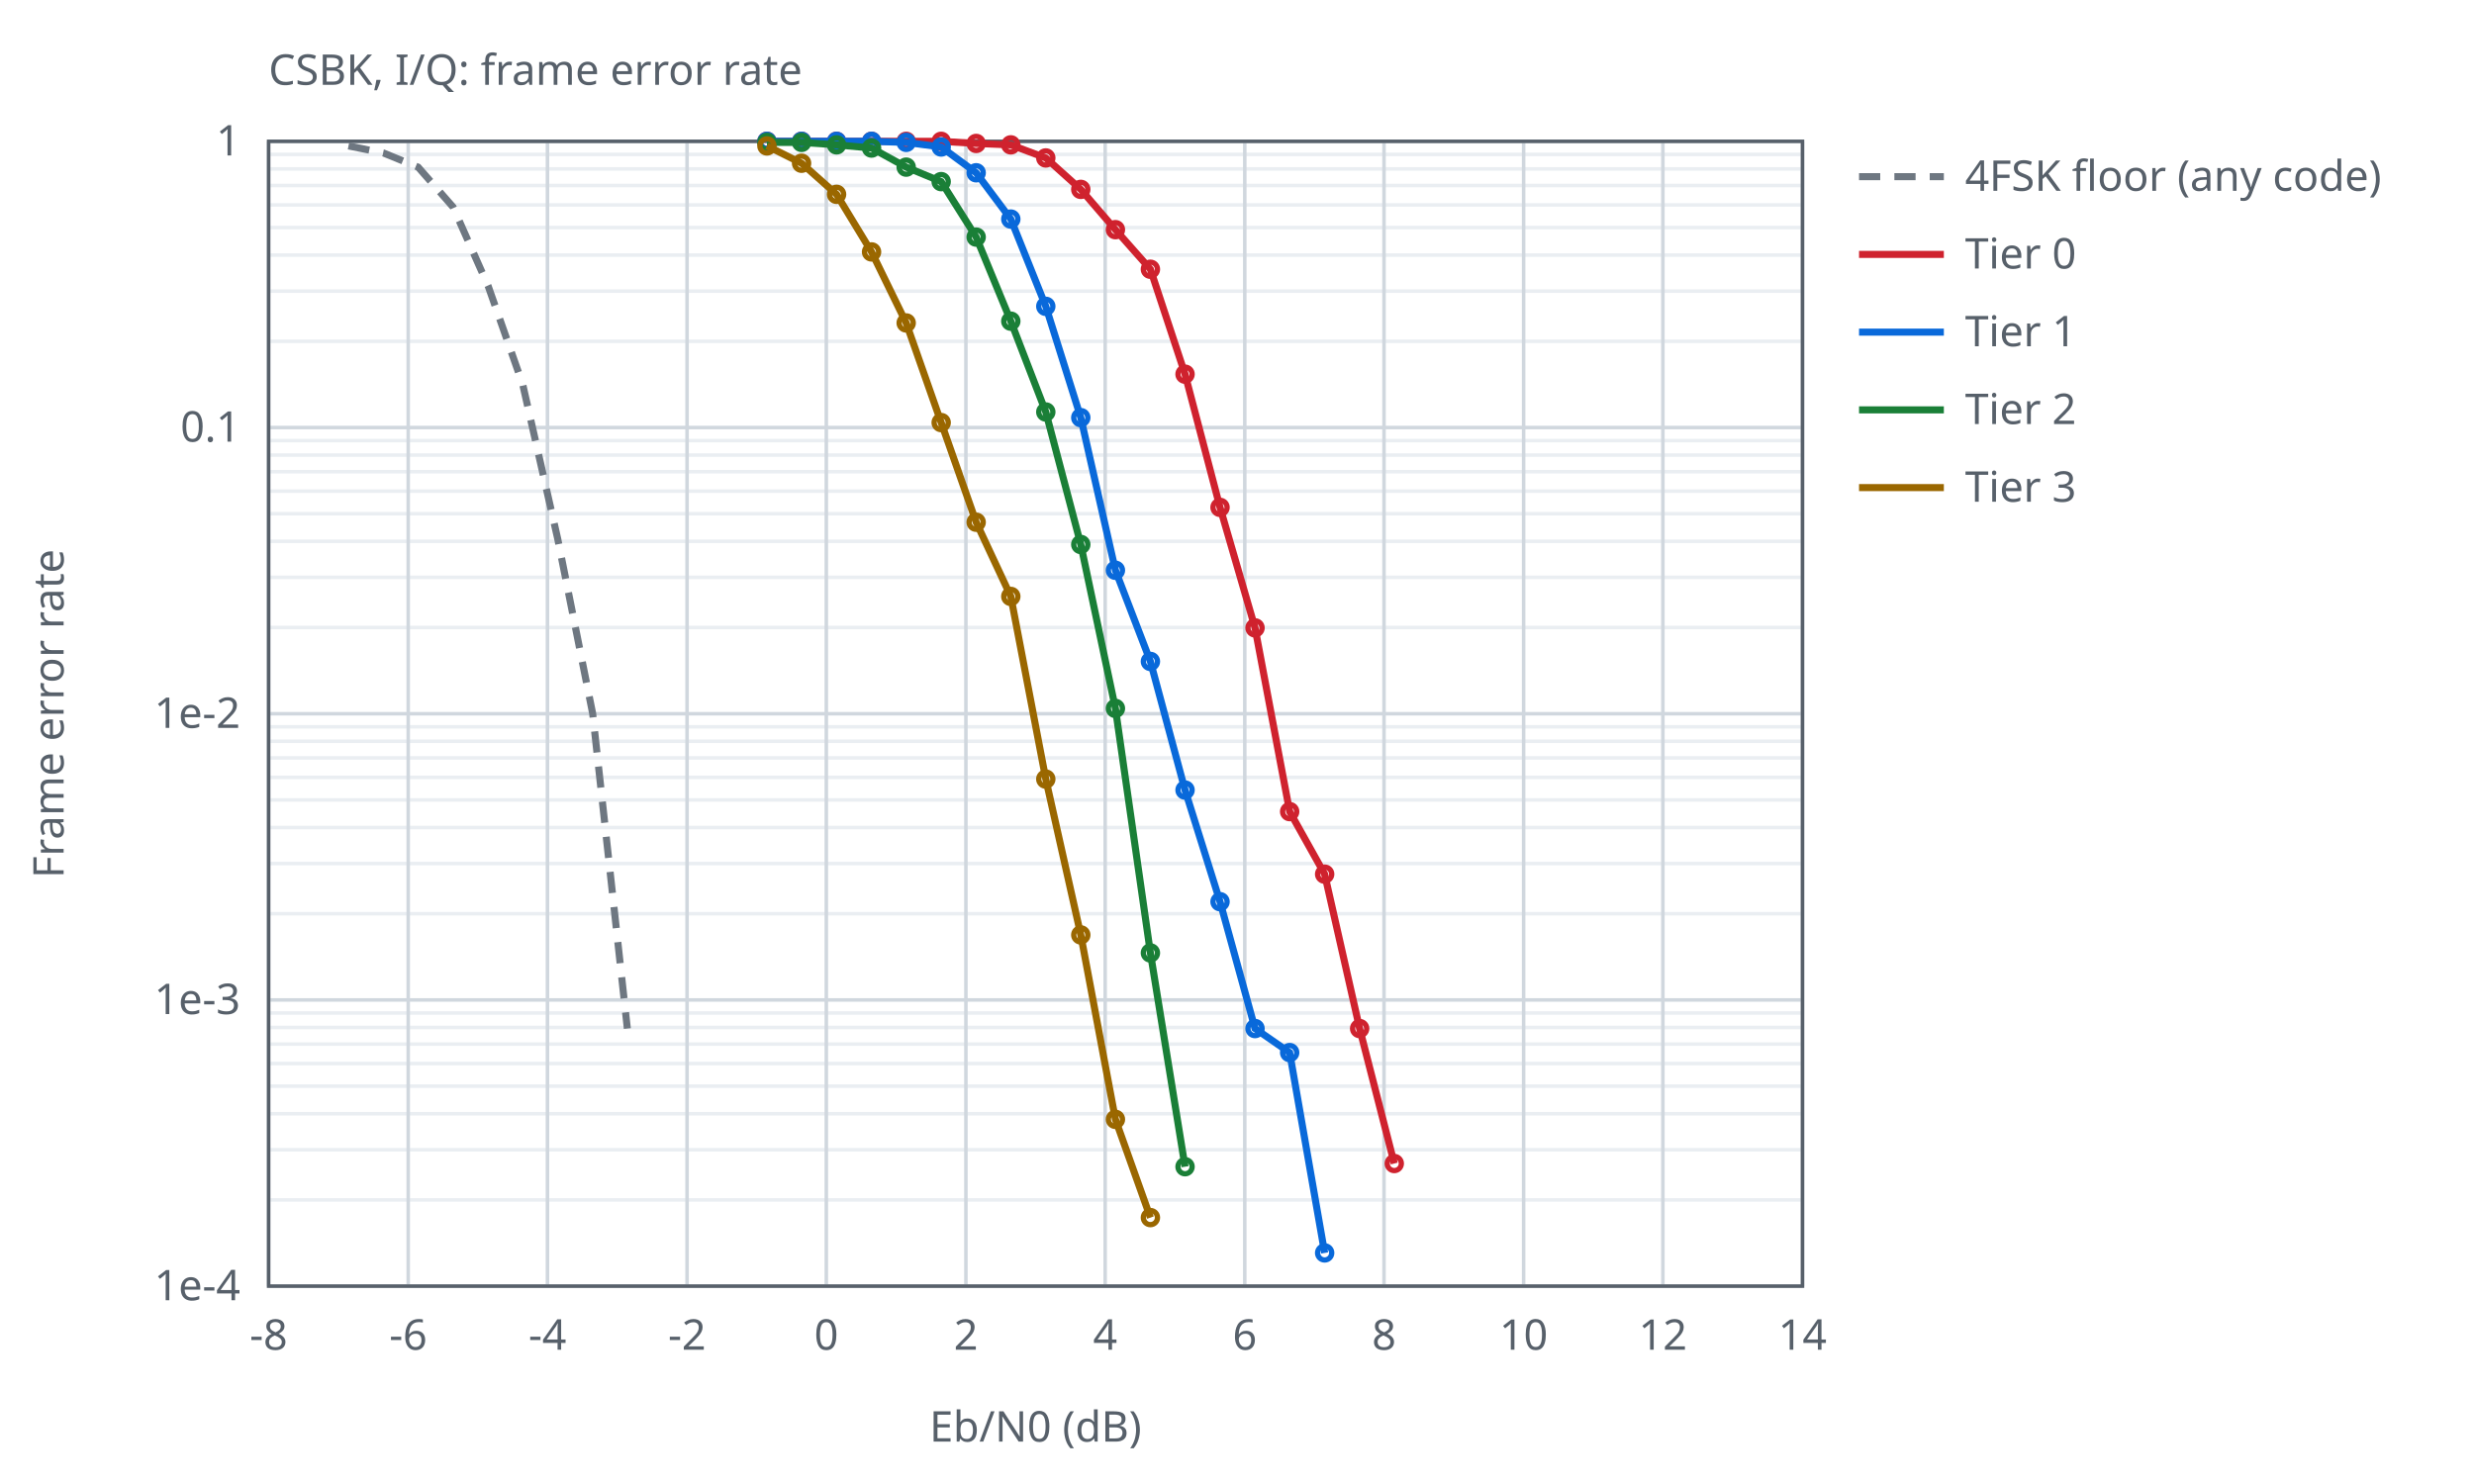
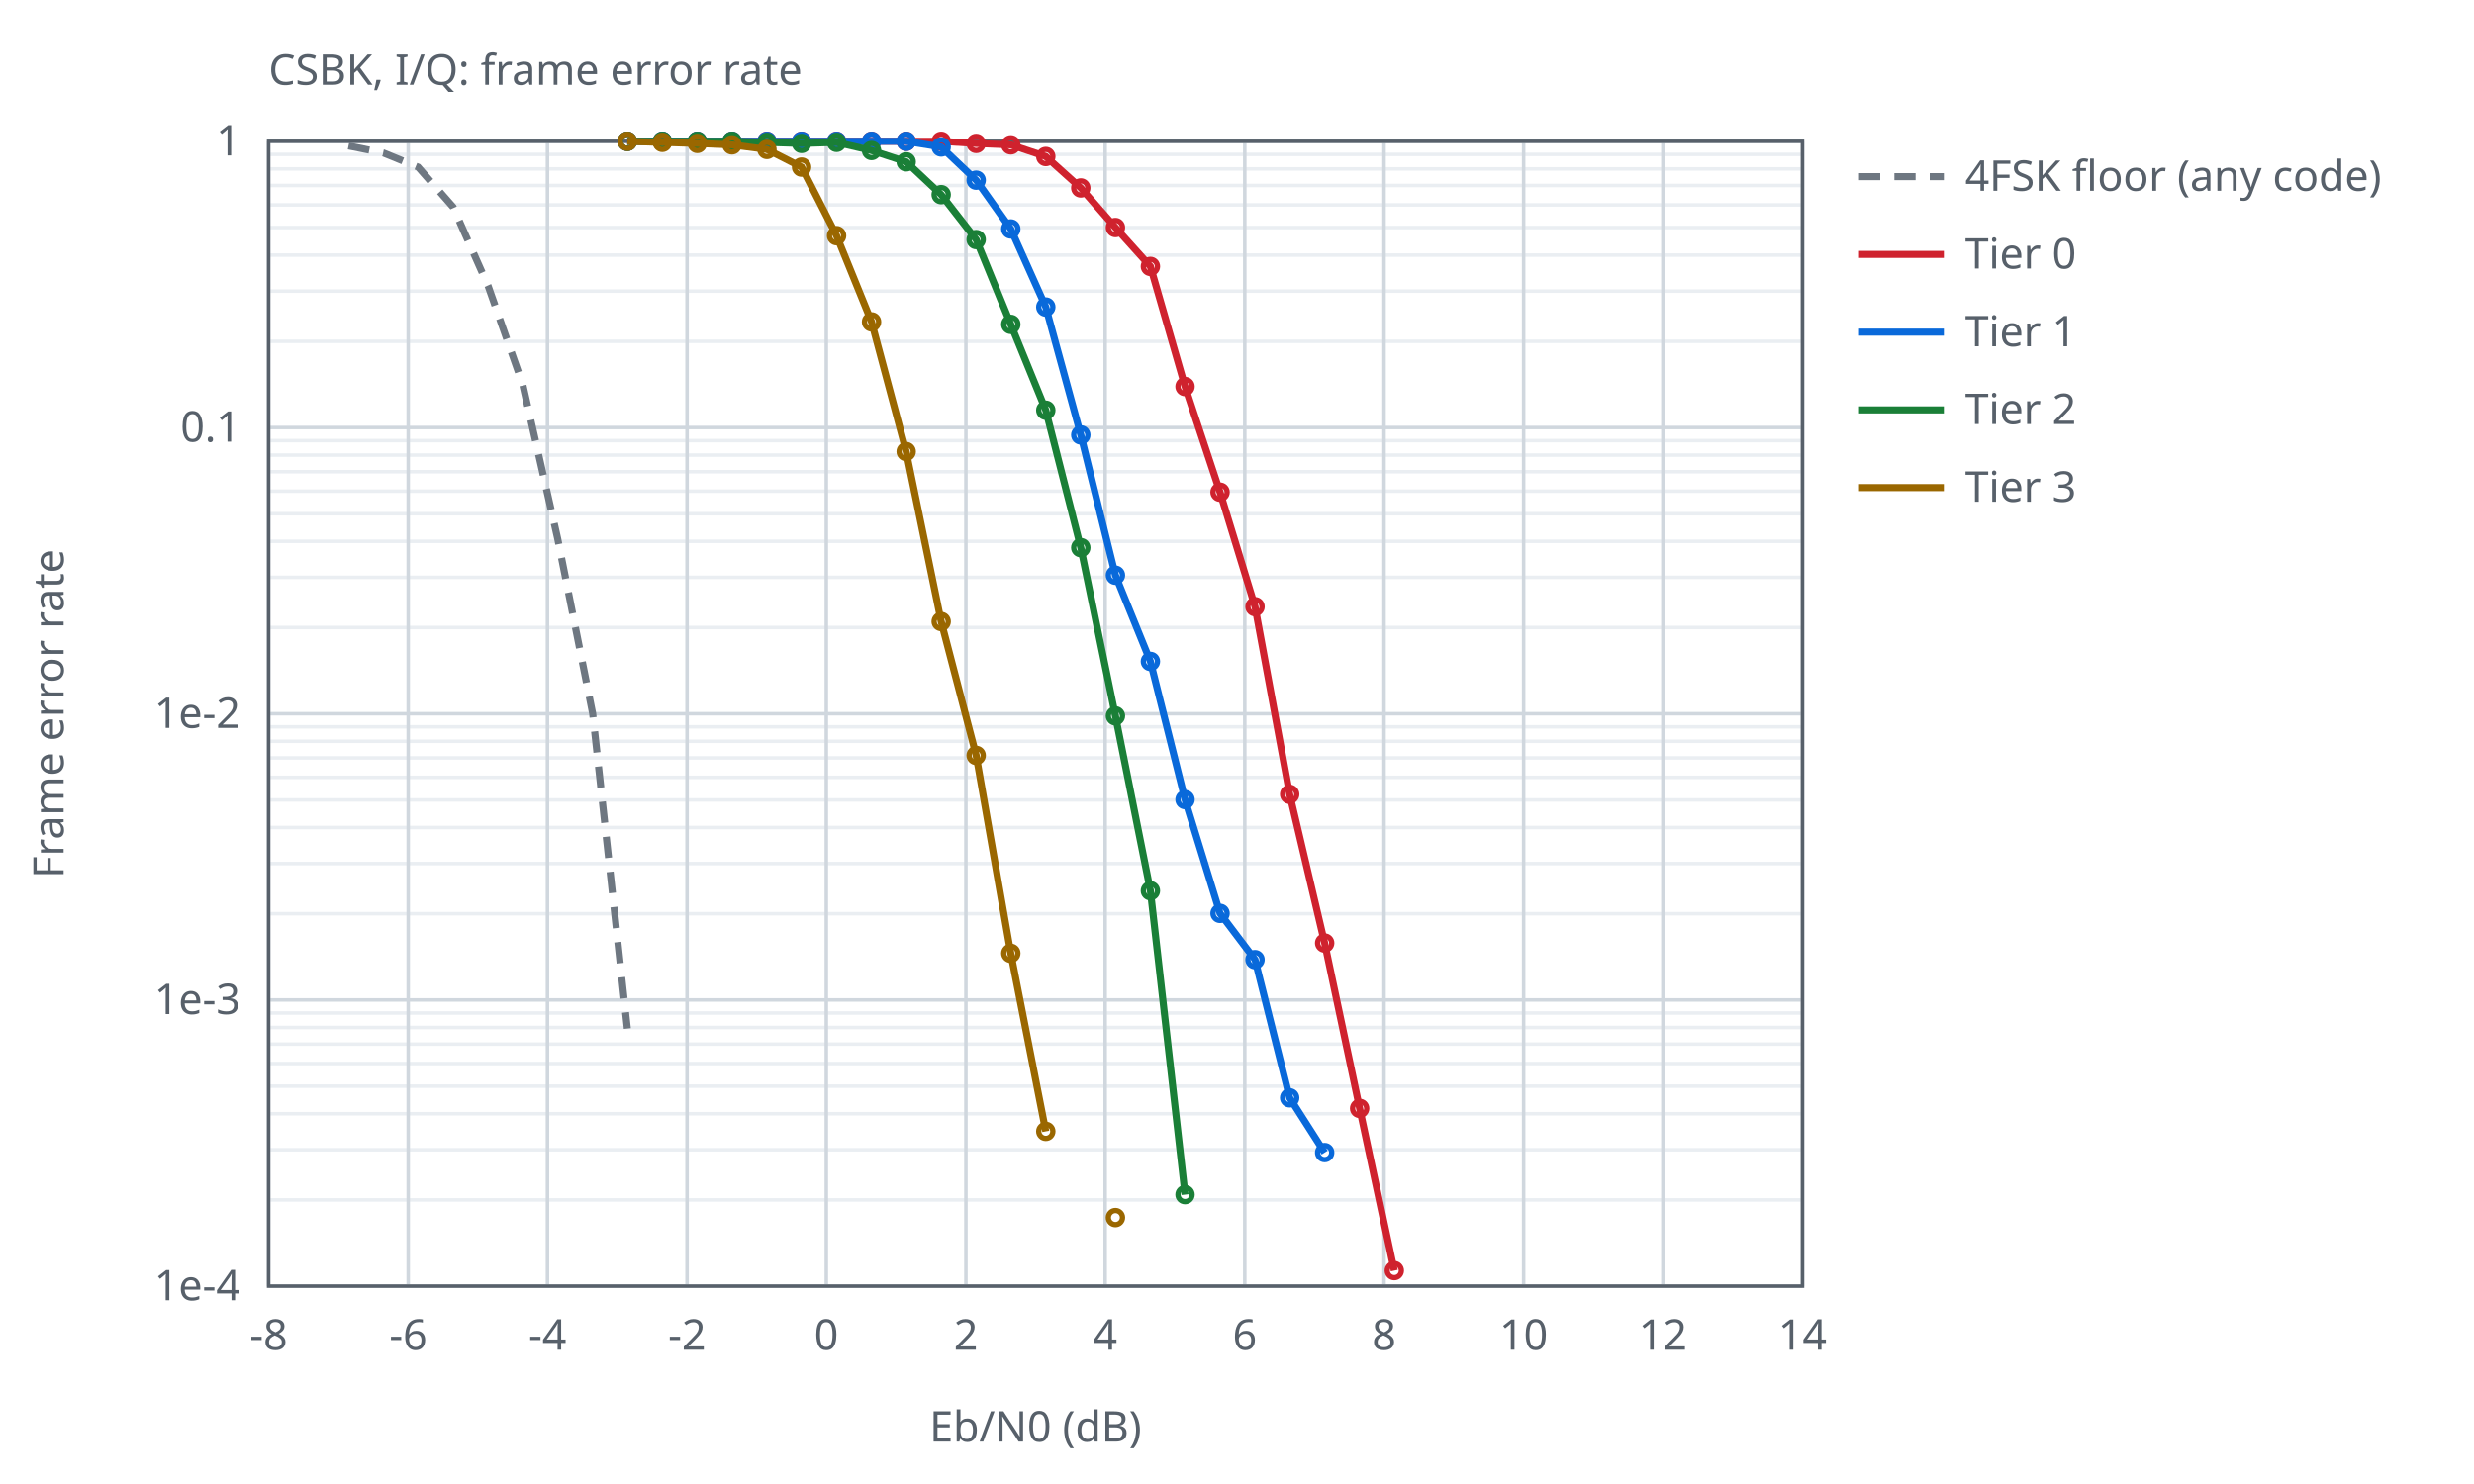
<svg xmlns="http://www.w3.org/2000/svg" width="700" height="420" viewBox="0 0 700 420">
  <style>text{font-family:sans-serif;font-size:12px;fill:#57606a}.ax{stroke:#57606a;stroke-width:1;fill:none}.gr{stroke:#d0d7de;stroke-width:1}.mi{stroke:#eaeef2;stroke-width:1}.r0{stroke:#6e7781}.r1{stroke:#bc4c00}.r2{stroke:#8250df}.s1{stroke:#cf222e}.s2{stroke:#0969da}.s3{stroke:#1a7f37}.s4{stroke:#9a6700}.l{fill:none;stroke-width:2}.p{fill:none;stroke-width:1.5}@media (prefers-color-scheme:dark){text{fill:#c9d1d9}.ax{stroke:#8b949e}.gr{stroke:#30363d}.mi{stroke:#21262d}.r0{stroke:#8b949e}.r1{stroke:#f0883e}.r2{stroke:#d2a8ff}.s1{stroke:#ff7b72}.s2{stroke:#58a6ff}.s3{stroke:#3fb950}.s4{stroke:#d29922}}</style>
  <text x="76.0" y="24">CSBK, I/Q: frame error rate</text>
  <line class="mi" x1="76.0" y1="96.6" x2="510.0" y2="96.6" />
  <line class="mi" x1="76.0" y1="82.4" x2="510.0" y2="82.4" />
  <line class="mi" x1="76.0" y1="72.2" x2="510.0" y2="72.2" />
  <line class="mi" x1="76.0" y1="64.4" x2="510.0" y2="64.4" />
  <line class="mi" x1="76.0" y1="58.0" x2="510.0" y2="58.0" />
  <line class="mi" x1="76.0" y1="52.5" x2="510.0" y2="52.5" />
  <line class="mi" x1="76.0" y1="47.8" x2="510.0" y2="47.8" />
  <line class="mi" x1="76.0" y1="43.7" x2="510.0" y2="43.7" />
  <line class="mi" x1="76.0" y1="177.6" x2="510.0" y2="177.6" />
  <line class="mi" x1="76.0" y1="163.4" x2="510.0" y2="163.4" />
  <line class="mi" x1="76.0" y1="153.2" x2="510.0" y2="153.2" />
  <line class="mi" x1="76.0" y1="145.4" x2="510.0" y2="145.4" />
  <line class="mi" x1="76.0" y1="139.0" x2="510.0" y2="139.0" />
  <line class="mi" x1="76.0" y1="133.5" x2="510.0" y2="133.5" />
  <line class="mi" x1="76.0" y1="128.8" x2="510.0" y2="128.8" />
  <line class="mi" x1="76.0" y1="124.7" x2="510.0" y2="124.7" />
  <line class="mi" x1="76.0" y1="258.6" x2="510.0" y2="258.6" />
  <line class="mi" x1="76.0" y1="244.4" x2="510.0" y2="244.4" />
  <line class="mi" x1="76.0" y1="234.2" x2="510.0" y2="234.2" />
  <line class="mi" x1="76.0" y1="226.4" x2="510.0" y2="226.4" />
  <line class="mi" x1="76.0" y1="220.0" x2="510.0" y2="220.0" />
  <line class="mi" x1="76.0" y1="214.5" x2="510.0" y2="214.5" />
  <line class="mi" x1="76.0" y1="209.8" x2="510.0" y2="209.8" />
  <line class="mi" x1="76.0" y1="205.7" x2="510.0" y2="205.7" />
  <line class="mi" x1="76.0" y1="339.6" x2="510.0" y2="339.6" />
  <line class="mi" x1="76.0" y1="325.4" x2="510.0" y2="325.4" />
  <line class="mi" x1="76.0" y1="315.2" x2="510.0" y2="315.2" />
  <line class="mi" x1="76.0" y1="307.4" x2="510.0" y2="307.4" />
  <line class="mi" x1="76.0" y1="301.0" x2="510.0" y2="301.0" />
  <line class="mi" x1="76.0" y1="295.5" x2="510.0" y2="295.5" />
  <line class="mi" x1="76.0" y1="290.8" x2="510.0" y2="290.8" />
  <line class="mi" x1="76.0" y1="286.7" x2="510.0" y2="286.7" />
  <line class="gr" x1="76.0" y1="364.0" x2="76.0" y2="40.0" />
  <text x="76.0" y="382.0" text-anchor="middle">-8</text>
  <line class="gr" x1="115.5" y1="364.0" x2="115.5" y2="40.0" />
  <text x="115.5" y="382.0" text-anchor="middle">-6</text>
  <line class="gr" x1="154.9" y1="364.0" x2="154.9" y2="40.0" />
  <text x="154.9" y="382.0" text-anchor="middle">-4</text>
  <line class="gr" x1="194.4" y1="364.0" x2="194.4" y2="40.0" />
  <text x="194.4" y="382.0" text-anchor="middle">-2</text>
  <line class="gr" x1="233.8" y1="364.0" x2="233.8" y2="40.0" />
  <text x="233.8" y="382.0" text-anchor="middle">0</text>
  <line class="gr" x1="273.3" y1="364.0" x2="273.3" y2="40.0" />
  <text x="273.3" y="382.0" text-anchor="middle">2</text>
  <line class="gr" x1="312.7" y1="364.0" x2="312.7" y2="40.0" />
  <text x="312.7" y="382.0" text-anchor="middle">4</text>
  <line class="gr" x1="352.2" y1="364.0" x2="352.2" y2="40.0" />
  <text x="352.2" y="382.0" text-anchor="middle">6</text>
  <line class="gr" x1="391.6" y1="364.0" x2="391.6" y2="40.0" />
  <text x="391.6" y="382.0" text-anchor="middle">8</text>
  <line class="gr" x1="431.1" y1="364.0" x2="431.1" y2="40.0" />
  <text x="431.1" y="382.0" text-anchor="middle">10</text>
  <line class="gr" x1="470.5" y1="364.0" x2="470.5" y2="40.0" />
  <text x="470.5" y="382.0" text-anchor="middle">12</text>
  <line class="gr" x1="510.0" y1="364.0" x2="510.0" y2="40.0" />
  <text x="510.0" y="382.0" text-anchor="middle">14</text>
  <line class="gr" x1="76.0" y1="40.0" x2="510.0" y2="40.0" />
  <text x="68.0" y="44.0" text-anchor="end">1</text>
  <line class="gr" x1="76.0" y1="121.0" x2="510.0" y2="121.0" />
  <text x="68.0" y="125.0" text-anchor="end">0.1</text>
  <line class="gr" x1="76.0" y1="202.0" x2="510.0" y2="202.0" />
  <text x="68.0" y="206.0" text-anchor="end">1e-2</text>
  <line class="gr" x1="76.0" y1="283.0" x2="510.0" y2="283.0" />
  <text x="68.0" y="287.0" text-anchor="end">1e-3</text>
  <line class="gr" x1="76.0" y1="364.0" x2="510.0" y2="364.0" />
  <text x="68.0" y="368.0" text-anchor="end">1e-4</text>
  <rect class="ax" x="76.0" y="40.0" width="434.0" height="324.0" />
  <text x="293.0" y="408.0" text-anchor="middle">Eb/N0 (dB)</text>
  <text x="18" y="202.0" text-anchor="middle" transform="rotate(-90 18 202.0)">Frame error rate</text>
  <path class="l r0" stroke-dasharray="6 4" d="M98.6,41.3 L108.5,43.3 L118.3,47.3 L128.2,58.6 L138.1,80.9 L147.9,108.8 L157.8,152.5 L167.7,202.0 L177.5,291.1" />
  <line class="l r0" stroke-dasharray="6 4" x1="526.0" y1="50.0" x2="550.0" y2="50.0" />
  <text x="556.0" y="54.0">4FSK floor (any code)</text>
-   <path class="l s1" d="M217.0,40.0 L226.8,40.0 L236.7,40.0 L246.6,40.0 L256.4,40.0 L266.3,40.0 L276.2,40.6 L286.0,41.0 L295.9,44.7 L305.8,53.6 L315.6,65.0 L325.5,76.2 L335.3,105.9 L345.2,143.6 L355.1,177.7 L364.9,229.7 L374.8,247.4 L384.7,291.1 L394.5,329.3" />
+   <path class="l s1" d="M177.5,40.0 L187.4,40.0 L197.3,40.0 L207.1,40.0 L217.0,40.0 L226.8,40.0 L236.7,40.0 L246.6,40.0 L256.4,40.0 L266.3,40.0 L276.2,40.6 L286.0,41.0 L295.9,44.3 L305.8,53.2 L315.6,64.4 L325.5,75.4 L335.3,109.4 L345.2,139.3 L355.1,171.7 L364.9,224.8 L374.8,266.9 L384.7,313.7 L394.5,359.6" />
+   <circle class="p s1" cx="177.5" cy="40.0" r="2" />
+   <circle class="p s1" cx="187.4" cy="40.0" r="2" />
+   <circle class="p s1" cx="197.3" cy="40.0" r="2" />
+   <circle class="p s1" cx="207.1" cy="40.0" r="2" />
  <circle class="p s1" cx="217.0" cy="40.0" r="2" />
  <circle class="p s1" cx="226.8" cy="40.0" r="2" />
  <circle class="p s1" cx="236.7" cy="40.0" r="2" />
  <circle class="p s1" cx="246.6" cy="40.0" r="2" />
  <circle class="p s1" cx="256.4" cy="40.0" r="2" />
  <circle class="p s1" cx="266.3" cy="40.0" r="2" />
  <circle class="p s1" cx="276.2" cy="40.6" r="2" />
  <circle class="p s1" cx="286.0" cy="41.0" r="2" />
-   <circle class="p s1" cx="295.9" cy="44.7" r="2" />
-   <circle class="p s1" cx="305.8" cy="53.6" r="2" />
-   <circle class="p s1" cx="315.6" cy="65.0" r="2" />
-   <circle class="p s1" cx="325.5" cy="76.2" r="2" />
-   <circle class="p s1" cx="335.3" cy="105.9" r="2" />
-   <circle class="p s1" cx="345.2" cy="143.6" r="2" />
-   <circle class="p s1" cx="355.1" cy="177.7" r="2" />
-   <circle class="p s1" cx="364.9" cy="229.7" r="2" />
-   <circle class="p s1" cx="374.8" cy="247.4" r="2" />
-   <circle class="p s1" cx="384.7" cy="291.1" r="2" />
-   <circle class="p s1" cx="394.5" cy="329.3" r="2" />
+   <circle class="p s1" cx="295.9" cy="44.3" r="2" />
+   <circle class="p s1" cx="305.8" cy="53.2" r="2" />
+   <circle class="p s1" cx="315.6" cy="64.4" r="2" />
+   <circle class="p s1" cx="325.5" cy="75.4" r="2" />
+   <circle class="p s1" cx="335.3" cy="109.4" r="2" />
+   <circle class="p s1" cx="345.2" cy="139.3" r="2" />
+   <circle class="p s1" cx="355.1" cy="171.7" r="2" />
+   <circle class="p s1" cx="364.9" cy="224.8" r="2" />
+   <circle class="p s1" cx="374.8" cy="266.9" r="2" />
+   <circle class="p s1" cx="384.7" cy="313.7" r="2" />
+   <circle class="p s1" cx="394.5" cy="359.6" r="2" />
  <line class="l s1" x1="526.0" y1="72.0" x2="550.0" y2="72.0" />
  <text x="556.0" y="76.0">Tier 0</text>
-   <path class="l s2" d="M217.0,40.0 L226.8,40.0 L236.7,40.0 L246.6,40.0 L256.4,40.3 L266.3,41.6 L276.2,48.9 L286.0,62.0 L295.9,86.7 L305.8,118.2 L315.6,161.4 L325.5,187.2 L335.3,223.6 L345.2,255.2 L355.1,291.1 L364.9,297.9 L374.8,354.6" />
+   <path class="l s2" d="M177.5,40.0 L187.4,40.0 L197.3,40.0 L207.1,40.0 L217.0,40.0 L226.8,40.0 L236.7,40.0 L246.6,40.0 L256.4,40.0 L266.3,41.6 L276.2,51.0 L286.0,64.8 L295.9,86.9 L305.8,123.1 L315.6,162.8 L325.5,187.2 L335.3,226.3 L345.2,258.5 L355.1,271.6 L364.9,310.7 L374.8,326.2" />
+   <circle class="p s2" cx="177.5" cy="40.0" r="2" />
+   <circle class="p s2" cx="187.4" cy="40.0" r="2" />
+   <circle class="p s2" cx="197.3" cy="40.0" r="2" />
+   <circle class="p s2" cx="207.1" cy="40.0" r="2" />
  <circle class="p s2" cx="217.0" cy="40.0" r="2" />
  <circle class="p s2" cx="226.8" cy="40.0" r="2" />
  <circle class="p s2" cx="236.7" cy="40.0" r="2" />
  <circle class="p s2" cx="246.6" cy="40.0" r="2" />
-   <circle class="p s2" cx="256.4" cy="40.3" r="2" />
+   <circle class="p s2" cx="256.4" cy="40.0" r="2" />
  <circle class="p s2" cx="266.3" cy="41.6" r="2" />
-   <circle class="p s2" cx="276.2" cy="48.9" r="2" />
-   <circle class="p s2" cx="286.0" cy="62.0" r="2" />
-   <circle class="p s2" cx="295.9" cy="86.7" r="2" />
-   <circle class="p s2" cx="305.8" cy="118.2" r="2" />
-   <circle class="p s2" cx="315.6" cy="161.4" r="2" />
+   <circle class="p s2" cx="276.2" cy="51.0" r="2" />
+   <circle class="p s2" cx="286.0" cy="64.8" r="2" />
+   <circle class="p s2" cx="295.9" cy="86.9" r="2" />
+   <circle class="p s2" cx="305.8" cy="123.1" r="2" />
+   <circle class="p s2" cx="315.6" cy="162.8" r="2" />
  <circle class="p s2" cx="325.5" cy="187.2" r="2" />
-   <circle class="p s2" cx="335.3" cy="223.6" r="2" />
-   <circle class="p s2" cx="345.2" cy="255.2" r="2" />
-   <circle class="p s2" cx="355.1" cy="291.1" r="2" />
-   <circle class="p s2" cx="364.9" cy="297.9" r="2" />
-   <circle class="p s2" cx="374.8" cy="354.6" r="2" />
+   <circle class="p s2" cx="335.3" cy="226.3" r="2" />
+   <circle class="p s2" cx="345.2" cy="258.5" r="2" />
+   <circle class="p s2" cx="355.1" cy="271.6" r="2" />
+   <circle class="p s2" cx="364.9" cy="310.7" r="2" />
+   <circle class="p s2" cx="374.8" cy="326.2" r="2" />
  <line class="l s2" x1="526.0" y1="94.0" x2="550.0" y2="94.0" />
  <text x="556.0" y="98.0">Tier 1</text>
-   <path class="l s3" d="M217.0,40.3 L226.8,40.3 L236.7,41.0 L246.6,41.9 L256.4,47.3 L266.3,51.4 L276.2,67.1 L286.0,90.9 L295.9,116.6 L305.8,154.1 L315.6,200.5 L325.5,269.7 L335.3,330.2" />
+   <path class="l s3" d="M177.5,40.0 L187.4,40.0 L197.3,40.0 L207.1,40.0 L217.0,40.3 L226.8,40.6 L236.7,40.3 L246.6,42.6 L256.4,45.8 L266.3,55.1 L276.2,67.8 L286.0,91.8 L295.9,116.1 L305.8,155.0 L315.6,202.6 L325.5,252.1 L335.3,338.1" />
+   <circle class="p s3" cx="177.5" cy="40.0" r="2" />
+   <circle class="p s3" cx="187.4" cy="40.0" r="2" />
+   <circle class="p s3" cx="197.3" cy="40.0" r="2" />
+   <circle class="p s3" cx="207.1" cy="40.0" r="2" />
  <circle class="p s3" cx="217.0" cy="40.3" r="2" />
-   <circle class="p s3" cx="226.8" cy="40.3" r="2" />
-   <circle class="p s3" cx="236.7" cy="41.0" r="2" />
-   <circle class="p s3" cx="246.6" cy="41.9" r="2" />
-   <circle class="p s3" cx="256.4" cy="47.3" r="2" />
-   <circle class="p s3" cx="266.3" cy="51.4" r="2" />
-   <circle class="p s3" cx="276.2" cy="67.1" r="2" />
-   <circle class="p s3" cx="286.0" cy="90.9" r="2" />
-   <circle class="p s3" cx="295.9" cy="116.6" r="2" />
-   <circle class="p s3" cx="305.8" cy="154.1" r="2" />
-   <circle class="p s3" cx="315.6" cy="200.5" r="2" />
-   <circle class="p s3" cx="325.5" cy="269.7" r="2" />
-   <circle class="p s3" cx="335.3" cy="330.2" r="2" />
+   <circle class="p s3" cx="226.8" cy="40.6" r="2" />
+   <circle class="p s3" cx="236.7" cy="40.3" r="2" />
+   <circle class="p s3" cx="246.6" cy="42.6" r="2" />
+   <circle class="p s3" cx="256.4" cy="45.8" r="2" />
+   <circle class="p s3" cx="266.3" cy="55.1" r="2" />
+   <circle class="p s3" cx="276.2" cy="67.8" r="2" />
+   <circle class="p s3" cx="286.0" cy="91.8" r="2" />
+   <circle class="p s3" cx="295.9" cy="116.1" r="2" />
+   <circle class="p s3" cx="305.8" cy="155.0" r="2" />
+   <circle class="p s3" cx="315.6" cy="202.6" r="2" />
+   <circle class="p s3" cx="325.5" cy="252.1" r="2" />
+   <circle class="p s3" cx="335.3" cy="338.1" r="2" />
  <line class="l s3" x1="526.0" y1="116.0" x2="550.0" y2="116.0" />
  <text x="556.0" y="120.0">Tier 2</text>
-   <path class="l s4" d="M217.0,41.3 L226.8,46.2 L236.7,55.0 L246.6,71.3 L256.4,91.4 L266.3,119.6 L276.2,147.8 L286.0,168.8 L295.9,220.5 L305.8,264.6 L315.6,316.8 L325.5,344.6" />
-   <circle class="p s4" cx="217.0" cy="41.3" r="2" />
-   <circle class="p s4" cx="226.8" cy="46.2" r="2" />
-   <circle class="p s4" cx="236.7" cy="55.0" r="2" />
-   <circle class="p s4" cx="246.6" cy="71.3" r="2" />
-   <circle class="p s4" cx="256.4" cy="91.4" r="2" />
-   <circle class="p s4" cx="266.3" cy="119.6" r="2" />
-   <circle class="p s4" cx="276.2" cy="147.8" r="2" />
-   <circle class="p s4" cx="286.0" cy="168.8" r="2" />
-   <circle class="p s4" cx="295.9" cy="220.5" r="2" />
-   <circle class="p s4" cx="305.8" cy="264.6" r="2" />
-   <circle class="p s4" cx="315.6" cy="316.8" r="2" />
-   <circle class="p s4" cx="325.5" cy="344.6" r="2" />
+   <path class="l s4" d="M177.5,40.0 L187.4,40.3 L197.3,40.6 L207.1,41.0 L217.0,42.3 L226.8,47.3 L236.7,66.7 L246.6,91.1 L256.4,127.8 L266.3,175.9 L276.2,213.8 L286.0,269.8 L295.9,320.2 M315.6,344.6" />
+   <circle class="p s4" cx="177.5" cy="40.0" r="2" />
+   <circle class="p s4" cx="187.4" cy="40.3" r="2" />
+   <circle class="p s4" cx="197.3" cy="40.6" r="2" />
+   <circle class="p s4" cx="207.1" cy="41.0" r="2" />
+   <circle class="p s4" cx="217.0" cy="42.3" r="2" />
+   <circle class="p s4" cx="226.8" cy="47.3" r="2" />
+   <circle class="p s4" cx="236.7" cy="66.7" r="2" />
+   <circle class="p s4" cx="246.6" cy="91.1" r="2" />
+   <circle class="p s4" cx="256.4" cy="127.8" r="2" />
+   <circle class="p s4" cx="266.3" cy="175.9" r="2" />
+   <circle class="p s4" cx="276.2" cy="213.8" r="2" />
+   <circle class="p s4" cx="286.0" cy="269.8" r="2" />
+   <circle class="p s4" cx="295.9" cy="320.2" r="2" />
+   <circle class="p s4" cx="315.6" cy="344.6" r="2" />
  <line class="l s4" x1="526.0" y1="138.0" x2="550.0" y2="138.0" />
  <text x="556.0" y="142.0">Tier 3</text>
</svg>
